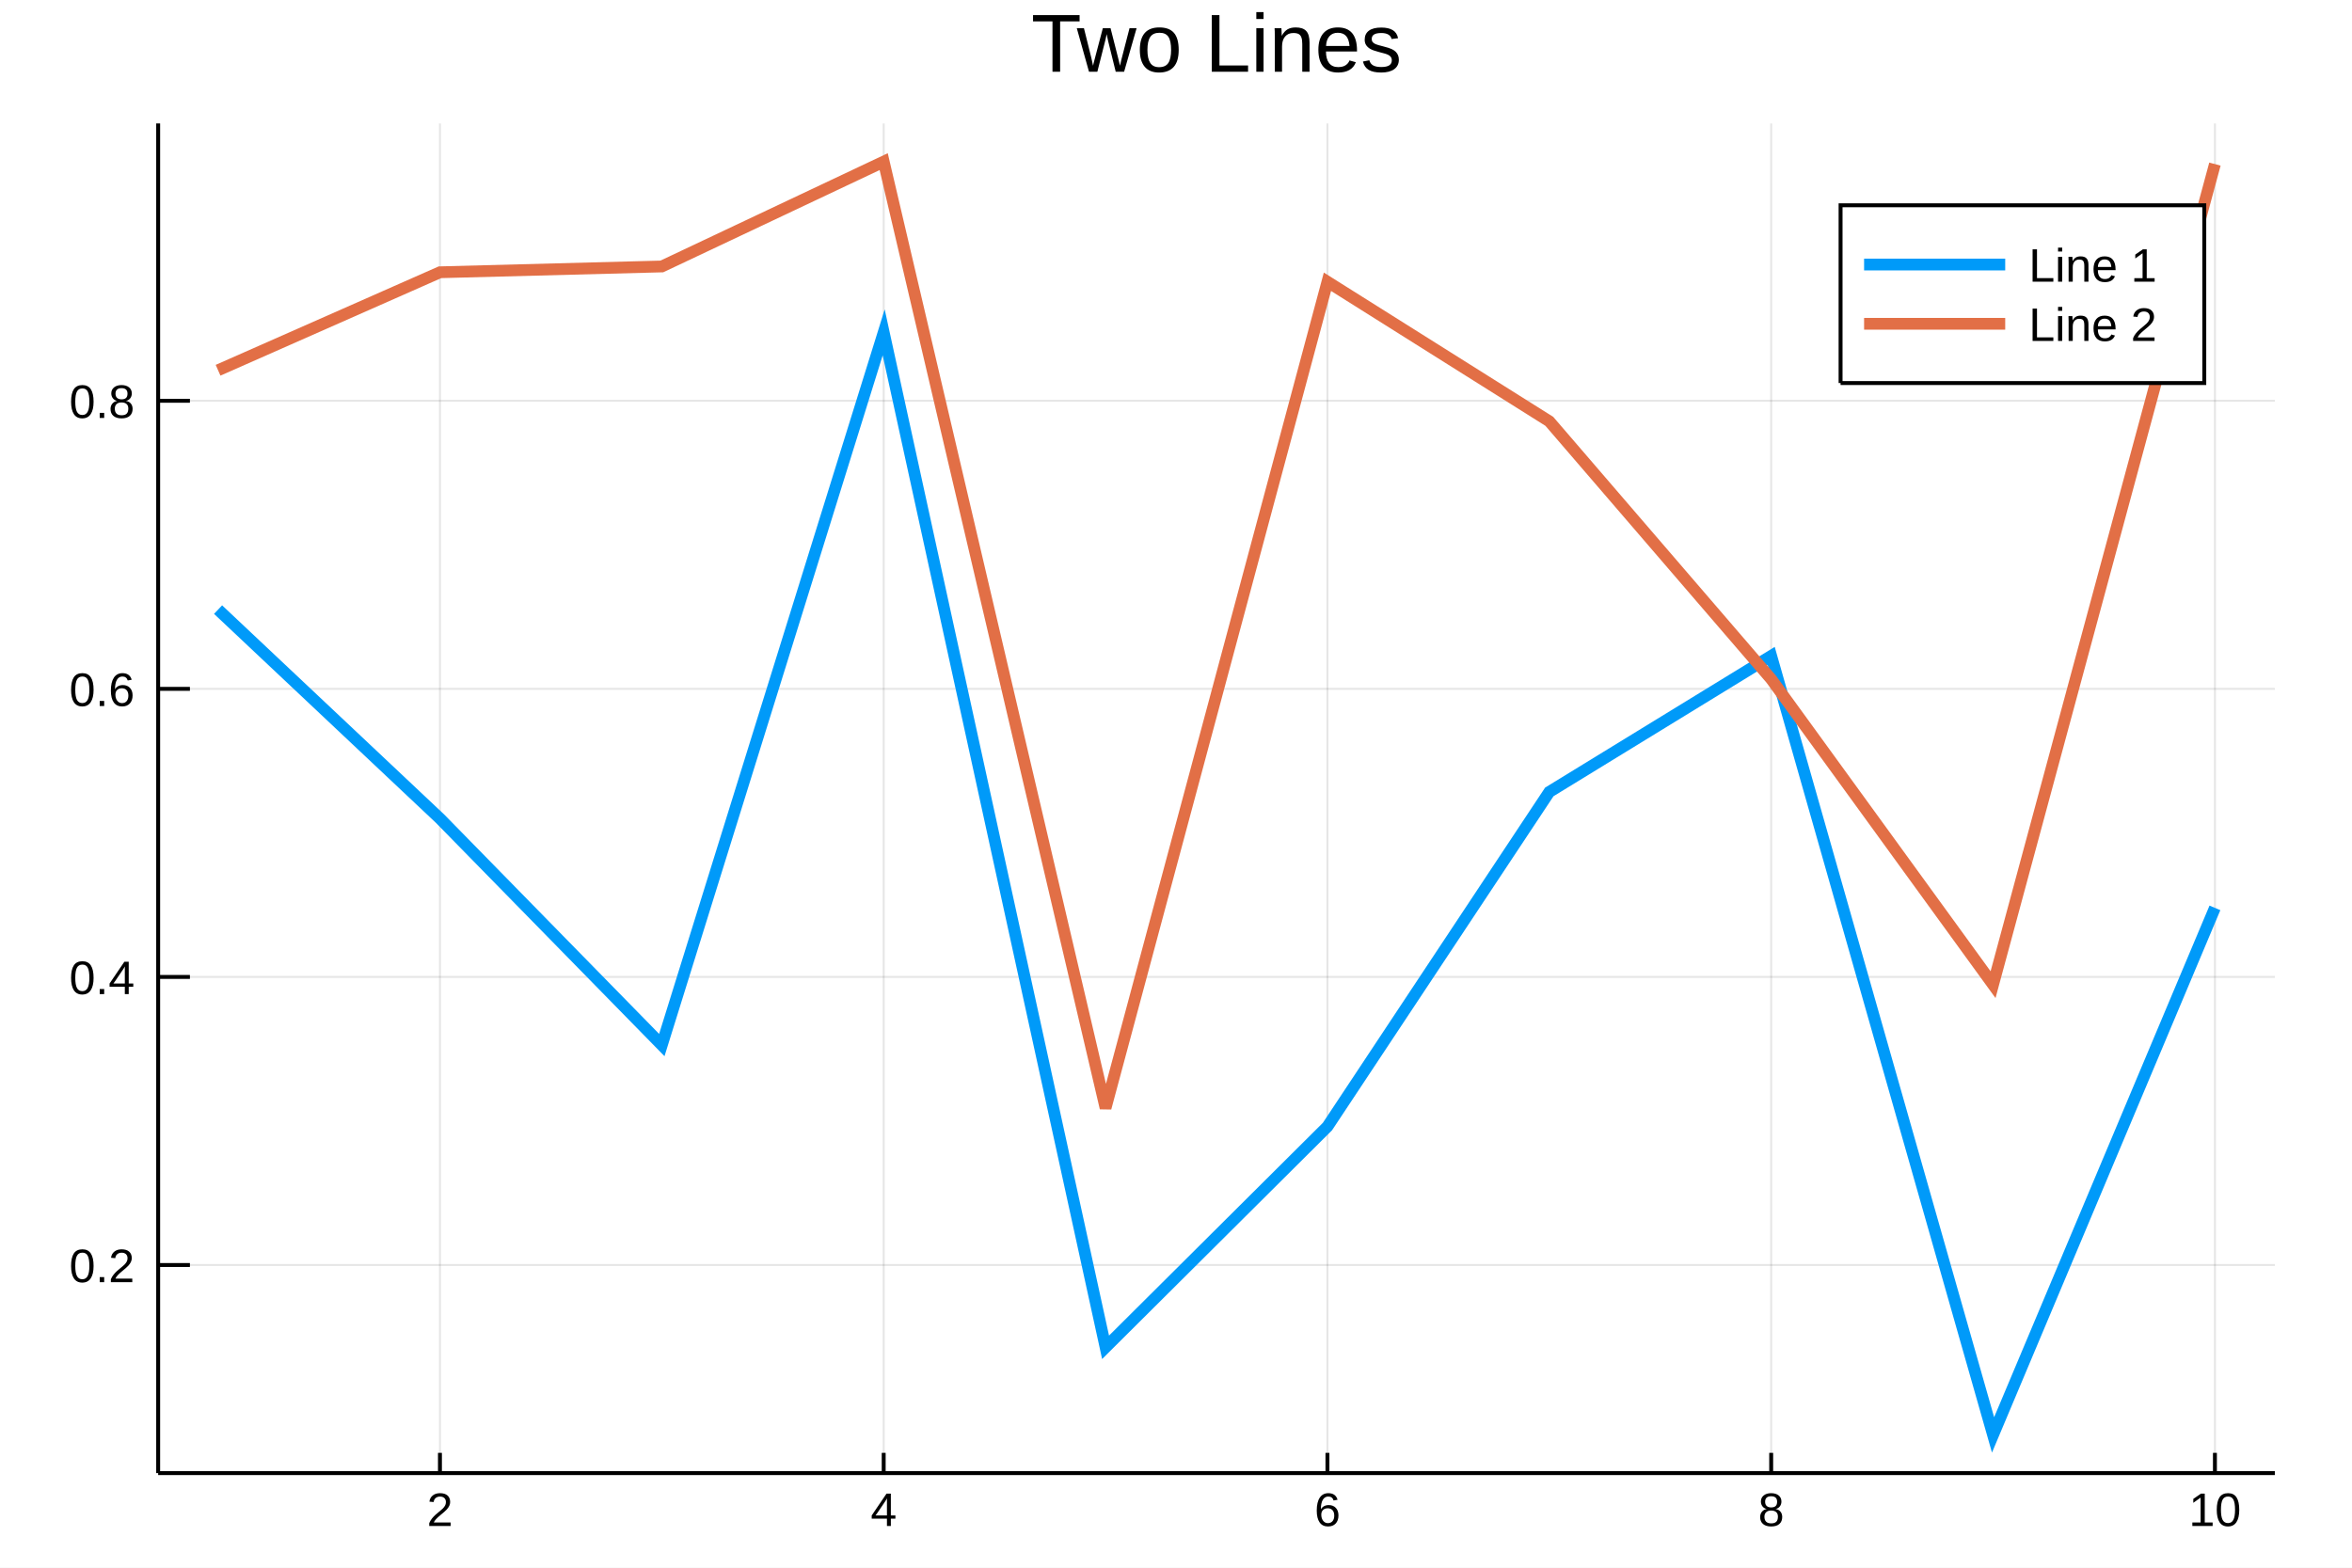
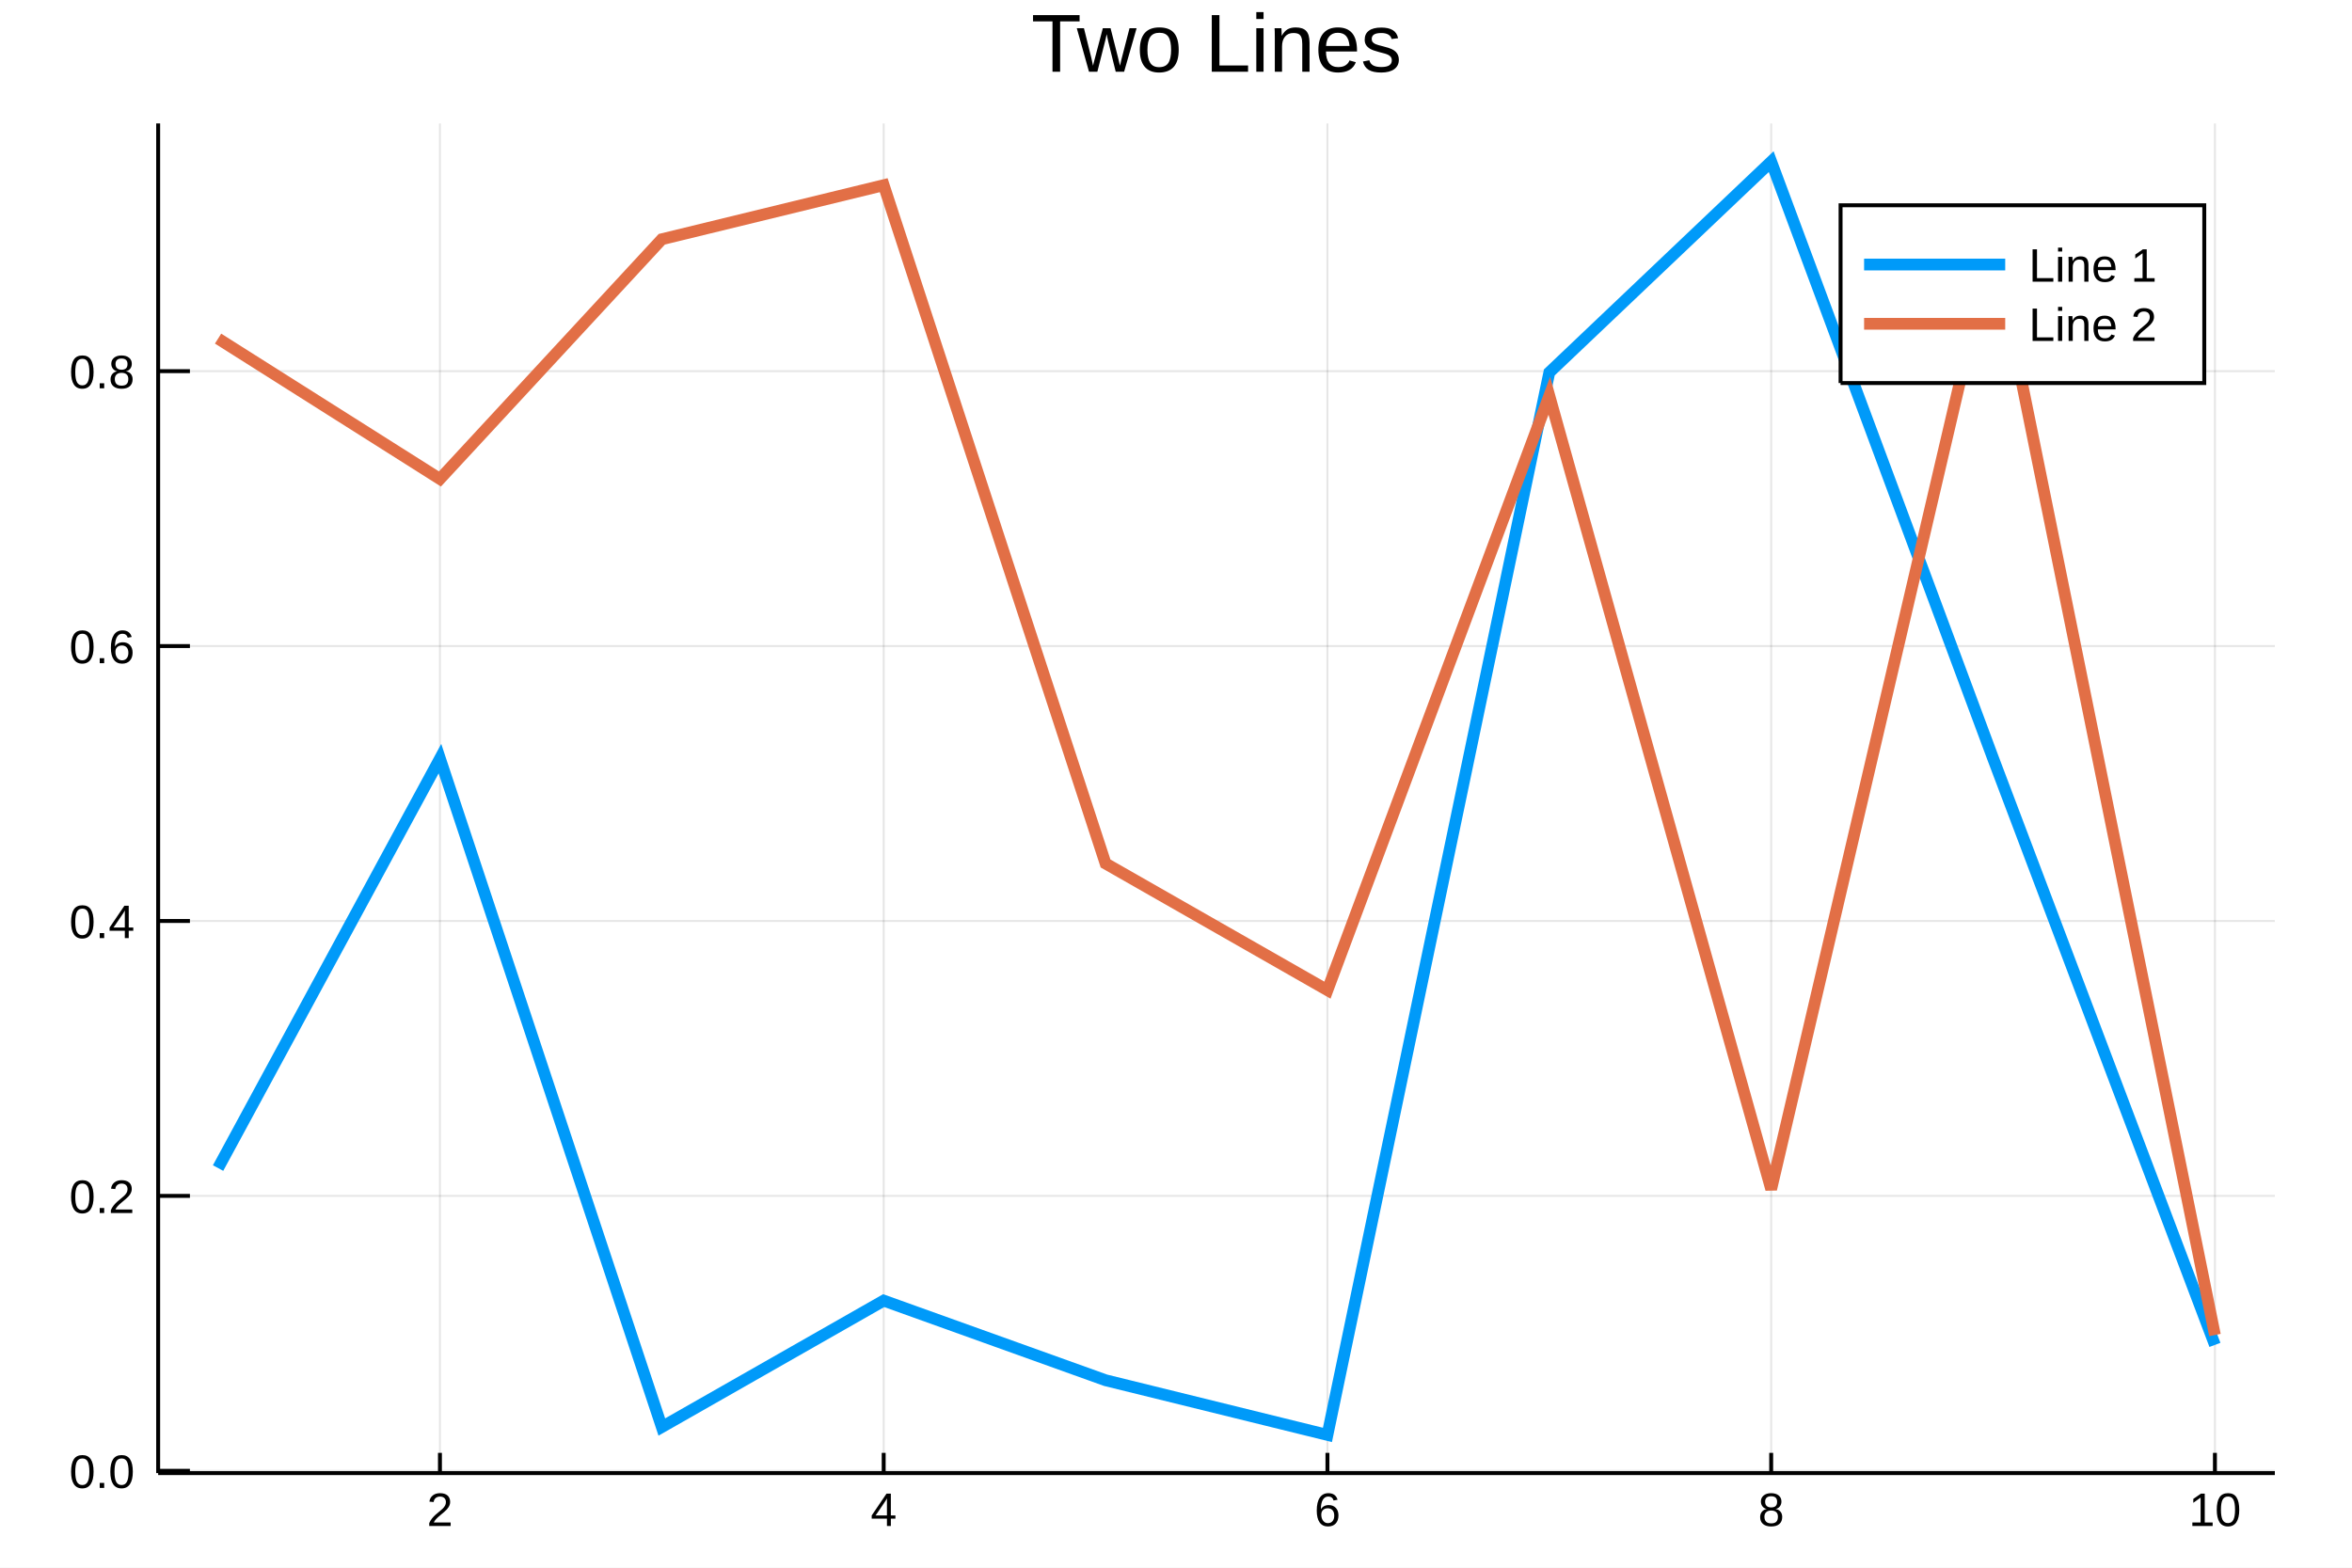
<svg xmlns="http://www.w3.org/2000/svg" width="600" height="400" viewBox="0 0 2400 1600">
  <defs>
-     <clipPath id="clip5100">
+     <clipPath id="clip4000">
      <rect x="0" y="0" width="2000" height="2000" />
    </clipPath>
  </defs>
  <defs>
-     <clipPath id="clip5101">
+     <clipPath id="clip4001">
      <rect x="0" y="0" width="2400" height="1600" />
    </clipPath>
  </defs>
-   <polygon clip-path="url(#clip5101)" points=" 0,1600 2400,1600 2400,0 0,0    " fill="#ffffff" fill-rule="evenodd" fill-opacity="1" />
+   <polygon clip-path="url(#clip4001)" points=" 0,1600 2400,1600 2400,0 0,0    " fill="#ffffff" fill-rule="evenodd" fill-opacity="1" />
  <defs>
-     <clipPath id="clip5102">
+     <clipPath id="clip4002">
      <rect x="480" y="0" width="1681" height="1600" />
    </clipPath>
  </defs>
-   <polygon clip-path="url(#clip5101)" points=" 161.394,1503.47 2321.26,1503.47 2321.26,125.984 161.394,125.984    " fill="#ffffff" fill-rule="evenodd" fill-opacity="1" />
+   <polygon clip-path="url(#clip4001)" points=" 161.394,1503.47 2321.26,1503.47 2321.26,125.984 161.394,125.984    " fill="#ffffff" fill-rule="evenodd" fill-opacity="1" />
  <defs>
-     <clipPath id="clip5103">
+     <clipPath id="clip4003">
      <rect x="161" y="125" width="2161" height="1378" />
    </clipPath>
  </defs>
-   <polyline clip-path="url(#clip5103)" style="stroke:#000000; stroke-width:2; stroke-opacity:0.1; fill:none" points="   448.923,1503.47 448.923,125.984    " />
-   <polyline clip-path="url(#clip5103)" style="stroke:#000000; stroke-width:2; stroke-opacity:0.1; fill:none" points="   901.725,1503.47 901.725,125.984    " />
-   <polyline clip-path="url(#clip5103)" style="stroke:#000000; stroke-width:2; stroke-opacity:0.1; fill:none" points="   1354.53,1503.47 1354.53,125.984    " />
-   <polyline clip-path="url(#clip5103)" style="stroke:#000000; stroke-width:2; stroke-opacity:0.1; fill:none" points="   1807.33,1503.47 1807.33,125.984    " />
-   <polyline clip-path="url(#clip5103)" style="stroke:#000000; stroke-width:2; stroke-opacity:0.1; fill:none" points="   2260.13,1503.47 2260.13,125.984    " />
-   <polyline clip-path="url(#clip5103)" style="stroke:#000000; stroke-width:2; stroke-opacity:0.1; fill:none" points="   161.394,1291.08 2321.26,1291.08    " />
-   <polyline clip-path="url(#clip5103)" style="stroke:#000000; stroke-width:2; stroke-opacity:0.1; fill:none" points="   161.394,997.065 2321.26,997.065    " />
-   <polyline clip-path="url(#clip5103)" style="stroke:#000000; stroke-width:2; stroke-opacity:0.1; fill:none" points="   161.394,703.049 2321.26,703.049    " />
-   <polyline clip-path="url(#clip5103)" style="stroke:#000000; stroke-width:2; stroke-opacity:0.1; fill:none" points="   161.394,409.034 2321.26,409.034    " />
-   <polyline clip-path="url(#clip5101)" style="stroke:#000000; stroke-width:4; stroke-opacity:1; fill:none" points="   161.394,1503.47 2321.26,1503.47    " />
-   <polyline clip-path="url(#clip5101)" style="stroke:#000000; stroke-width:4; stroke-opacity:1; fill:none" points="   161.394,1503.47 161.394,125.984    " />
-   <polyline clip-path="url(#clip5101)" style="stroke:#000000; stroke-width:4; stroke-opacity:1; fill:none" points="   448.923,1503.47 448.923,1482.81    " />
-   <polyline clip-path="url(#clip5101)" style="stroke:#000000; stroke-width:4; stroke-opacity:1; fill:none" points="   901.725,1503.47 901.725,1482.81    " />
-   <polyline clip-path="url(#clip5101)" style="stroke:#000000; stroke-width:4; stroke-opacity:1; fill:none" points="   1354.53,1503.47 1354.53,1482.81    " />
-   <polyline clip-path="url(#clip5101)" style="stroke:#000000; stroke-width:4; stroke-opacity:1; fill:none" points="   1807.33,1503.47 1807.33,1482.81    " />
-   <polyline clip-path="url(#clip5101)" style="stroke:#000000; stroke-width:4; stroke-opacity:1; fill:none" points="   2260.13,1503.47 2260.13,1482.81    " />
-   <polyline clip-path="url(#clip5101)" style="stroke:#000000; stroke-width:4; stroke-opacity:1; fill:none" points="   161.394,1291.08 193.792,1291.08    " />
-   <polyline clip-path="url(#clip5101)" style="stroke:#000000; stroke-width:4; stroke-opacity:1; fill:none" points="   161.394,997.065 193.792,997.065    " />
-   <polyline clip-path="url(#clip5101)" style="stroke:#000000; stroke-width:4; stroke-opacity:1; fill:none" points="   161.394,703.049 193.792,703.049    " />
-   <polyline clip-path="url(#clip5101)" style="stroke:#000000; stroke-width:4; stroke-opacity:1; fill:none" points="   161.394,409.034 193.792,409.034    " />
-   <g clip-path="url(#clip5101)">
+   <polyline clip-path="url(#clip4003)" style="stroke:#000000; stroke-width:2; stroke-opacity:0.1; fill:none" points="   448.923,1503.47 448.923,125.984    " />
+   <polyline clip-path="url(#clip4003)" style="stroke:#000000; stroke-width:2; stroke-opacity:0.1; fill:none" points="   901.725,1503.47 901.725,125.984    " />
+   <polyline clip-path="url(#clip4003)" style="stroke:#000000; stroke-width:2; stroke-opacity:0.1; fill:none" points="   1354.53,1503.47 1354.53,125.984    " />
+   <polyline clip-path="url(#clip4003)" style="stroke:#000000; stroke-width:2; stroke-opacity:0.1; fill:none" points="   1807.33,1503.47 1807.33,125.984    " />
+   <polyline clip-path="url(#clip4003)" style="stroke:#000000; stroke-width:2; stroke-opacity:0.1; fill:none" points="   2260.13,1503.47 2260.13,125.984    " />
+   <polyline clip-path="url(#clip4003)" style="stroke:#000000; stroke-width:2; stroke-opacity:0.1; fill:none" points="   161.394,1501.12 2321.26,1501.12    " />
+   <polyline clip-path="url(#clip4003)" style="stroke:#000000; stroke-width:2; stroke-opacity:0.1; fill:none" points="   161.394,1220.54 2321.26,1220.54    " />
+   <polyline clip-path="url(#clip4003)" style="stroke:#000000; stroke-width:2; stroke-opacity:0.1; fill:none" points="   161.394,939.963 2321.26,939.963    " />
+   <polyline clip-path="url(#clip4003)" style="stroke:#000000; stroke-width:2; stroke-opacity:0.1; fill:none" points="   161.394,659.383 2321.26,659.383    " />
+   <polyline clip-path="url(#clip4003)" style="stroke:#000000; stroke-width:2; stroke-opacity:0.1; fill:none" points="   161.394,378.803 2321.26,378.803    " />
+   <polyline clip-path="url(#clip4001)" style="stroke:#000000; stroke-width:4; stroke-opacity:1; fill:none" points="   161.394,1503.47 2321.26,1503.47    " />
+   <polyline clip-path="url(#clip4001)" style="stroke:#000000; stroke-width:4; stroke-opacity:1; fill:none" points="   161.394,1503.47 161.394,125.984    " />
+   <polyline clip-path="url(#clip4001)" style="stroke:#000000; stroke-width:4; stroke-opacity:1; fill:none" points="   448.923,1503.47 448.923,1482.81    " />
+   <polyline clip-path="url(#clip4001)" style="stroke:#000000; stroke-width:4; stroke-opacity:1; fill:none" points="   901.725,1503.47 901.725,1482.81    " />
+   <polyline clip-path="url(#clip4001)" style="stroke:#000000; stroke-width:4; stroke-opacity:1; fill:none" points="   1354.53,1503.47 1354.53,1482.81    " />
+   <polyline clip-path="url(#clip4001)" style="stroke:#000000; stroke-width:4; stroke-opacity:1; fill:none" points="   1807.33,1503.47 1807.33,1482.81    " />
+   <polyline clip-path="url(#clip4001)" style="stroke:#000000; stroke-width:4; stroke-opacity:1; fill:none" points="   2260.13,1503.47 2260.13,1482.81    " />
+   <polyline clip-path="url(#clip4001)" style="stroke:#000000; stroke-width:4; stroke-opacity:1; fill:none" points="   161.394,1501.12 193.792,1501.12    " />
+   <polyline clip-path="url(#clip4001)" style="stroke:#000000; stroke-width:4; stroke-opacity:1; fill:none" points="   161.394,1220.54 193.792,1220.54    " />
+   <polyline clip-path="url(#clip4001)" style="stroke:#000000; stroke-width:4; stroke-opacity:1; fill:none" points="   161.394,939.963 193.792,939.963    " />
+   <polyline clip-path="url(#clip4001)" style="stroke:#000000; stroke-width:4; stroke-opacity:1; fill:none" points="   161.394,659.383 193.792,659.383    " />
+   <polyline clip-path="url(#clip4001)" style="stroke:#000000; stroke-width:4; stroke-opacity:1; fill:none" points="   161.394,378.803 193.792,378.803    " />
+   <g clip-path="url(#clip4001)">
    <text style="fill:#000000; fill-opacity:1; font-family:Arial,Helvetica Neue,Helvetica,sans-serif; font-size:48px; text-anchor:middle;" transform="rotate(0, 448.923, 1557.47)" x="448.923" y="1557.47">2</text>
  </g>
-   <g clip-path="url(#clip5101)">
+   <g clip-path="url(#clip4001)">
    <text style="fill:#000000; fill-opacity:1; font-family:Arial,Helvetica Neue,Helvetica,sans-serif; font-size:48px; text-anchor:middle;" transform="rotate(0, 901.725, 1557.47)" x="901.725" y="1557.47">4</text>
  </g>
-   <g clip-path="url(#clip5101)">
+   <g clip-path="url(#clip4001)">
    <text style="fill:#000000; fill-opacity:1; font-family:Arial,Helvetica Neue,Helvetica,sans-serif; font-size:48px; text-anchor:middle;" transform="rotate(0, 1354.53, 1557.47)" x="1354.53" y="1557.47">6</text>
  </g>
-   <g clip-path="url(#clip5101)">
+   <g clip-path="url(#clip4001)">
    <text style="fill:#000000; fill-opacity:1; font-family:Arial,Helvetica Neue,Helvetica,sans-serif; font-size:48px; text-anchor:middle;" transform="rotate(0, 1807.33, 1557.47)" x="1807.33" y="1557.47">8</text>
  </g>
-   <g clip-path="url(#clip5101)">
+   <g clip-path="url(#clip4001)">
    <text style="fill:#000000; fill-opacity:1; font-family:Arial,Helvetica Neue,Helvetica,sans-serif; font-size:48px; text-anchor:middle;" transform="rotate(0, 2260.13, 1557.47)" x="2260.13" y="1557.47">10</text>
  </g>
-   <g clip-path="url(#clip5101)">
-     <text style="fill:#000000; fill-opacity:1; font-family:Arial,Helvetica Neue,Helvetica,sans-serif; font-size:48px; text-anchor:end;" transform="rotate(0, 137.394, 1308.58)" x="137.394" y="1308.58">0.2</text>
+   <g clip-path="url(#clip4001)">
+     <text style="fill:#000000; fill-opacity:1; font-family:Arial,Helvetica Neue,Helvetica,sans-serif; font-size:48px; text-anchor:end;" transform="rotate(0, 137.394, 1518.62)" x="137.394" y="1518.62">0.0</text>
  </g>
-   <g clip-path="url(#clip5101)">
-     <text style="fill:#000000; fill-opacity:1; font-family:Arial,Helvetica Neue,Helvetica,sans-serif; font-size:48px; text-anchor:end;" transform="rotate(0, 137.394, 1014.57)" x="137.394" y="1014.57">0.4</text>
+   <g clip-path="url(#clip4001)">
+     <text style="fill:#000000; fill-opacity:1; font-family:Arial,Helvetica Neue,Helvetica,sans-serif; font-size:48px; text-anchor:end;" transform="rotate(0, 137.394, 1238.04)" x="137.394" y="1238.04">0.2</text>
  </g>
-   <g clip-path="url(#clip5101)">
-     <text style="fill:#000000; fill-opacity:1; font-family:Arial,Helvetica Neue,Helvetica,sans-serif; font-size:48px; text-anchor:end;" transform="rotate(0, 137.394, 720.549)" x="137.394" y="720.549">0.6</text>
+   <g clip-path="url(#clip4001)">
+     <text style="fill:#000000; fill-opacity:1; font-family:Arial,Helvetica Neue,Helvetica,sans-serif; font-size:48px; text-anchor:end;" transform="rotate(0, 137.394, 957.463)" x="137.394" y="957.463">0.4</text>
  </g>
-   <g clip-path="url(#clip5101)">
-     <text style="fill:#000000; fill-opacity:1; font-family:Arial,Helvetica Neue,Helvetica,sans-serif; font-size:48px; text-anchor:end;" transform="rotate(0, 137.394, 426.534)" x="137.394" y="426.534">0.8</text>
+   <g clip-path="url(#clip4001)">
+     <text style="fill:#000000; fill-opacity:1; font-family:Arial,Helvetica Neue,Helvetica,sans-serif; font-size:48px; text-anchor:end;" transform="rotate(0, 137.394, 676.883)" x="137.394" y="676.883">0.6</text>
  </g>
-   <g clip-path="url(#clip5101)">
+   <g clip-path="url(#clip4001)">
+     <text style="fill:#000000; fill-opacity:1; font-family:Arial,Helvetica Neue,Helvetica,sans-serif; font-size:48px; text-anchor:end;" transform="rotate(0, 137.394, 396.303)" x="137.394" y="396.303">0.8</text>
+   </g>
+   <g clip-path="url(#clip4001)">
    <text style="fill:#000000; fill-opacity:1; font-family:Arial,Helvetica Neue,Helvetica,sans-serif; font-size:84px; text-anchor:middle;" transform="rotate(0, 1241.33, 73.2)" x="1241.33" y="73.2">Two Lines</text>
  </g>
-   <polyline clip-path="url(#clip5103)" style="stroke:#009af9; stroke-width:12; stroke-opacity:1; fill:none" points="   222.522,622.17 448.923,835.422 675.324,1066.58 901.725,339.197 1128.13,1375.09 1354.53,1149.79 1580.93,808.233 1807.33,669.468 2033.73,1464.49 2260.13,926.6       " />
-   <polyline clip-path="url(#clip5103)" style="stroke:#e26f46; stroke-width:12; stroke-opacity:1; fill:none" points="   222.522,377.871 448.923,277.877 675.324,271.949 901.725,164.97 1128.13,1130.84 1354.53,287.572 1580.93,430.012 1807.33,693.085 2033.73,1004.96 2260.13,167.486       " />
-   <polygon clip-path="url(#clip5101)" points=" 1878.14,390.944 2249.26,390.944 2249.26,209.504 1878.14,209.504    " fill="#ffffff" fill-rule="evenodd" fill-opacity="1" />
-   <polyline clip-path="url(#clip5101)" style="stroke:#000000; stroke-width:4; stroke-opacity:1; fill:none" points="   1878.14,390.944 2249.26,390.944 2249.26,209.504 1878.14,209.504 1878.14,390.944    " />
-   <polyline clip-path="url(#clip5101)" style="stroke:#009af9; stroke-width:12; stroke-opacity:1; fill:none" points="   1902.14,269.984 2046.14,269.984    " />
-   <g clip-path="url(#clip5101)">
+   <polyline clip-path="url(#clip4003)" style="stroke:#009af9; stroke-width:12; stroke-opacity:1; fill:none" points="   222.522,1192.13 448.923,774.262 675.324,1456.43 901.725,1327.43 1128.13,1408.7 1354.53,1464.49 1580.93,380.102 1807.33,164.97 2033.73,773.889 2260.13,1372.61       " />
+   <polyline clip-path="url(#clip4003)" style="stroke:#e26f46; stroke-width:12; stroke-opacity:1; fill:none" points="   222.522,345.589 448.923,488.834 675.324,244.178 901.725,188.997 1128.13,881.307 1354.53,1010.56 1580.93,403.887 1807.33,1213.7 2033.73,245.278 2260.13,1362.55       " />
+   <polygon clip-path="url(#clip4001)" points=" 1878.14,390.944 2249.26,390.944 2249.26,209.504 1878.14,209.504    " fill="#ffffff" fill-rule="evenodd" fill-opacity="1" />
+   <polyline clip-path="url(#clip4001)" style="stroke:#000000; stroke-width:4; stroke-opacity:1; fill:none" points="   1878.14,390.944 2249.26,390.944 2249.26,209.504 1878.14,209.504 1878.14,390.944    " />
+   <polyline clip-path="url(#clip4001)" style="stroke:#009af9; stroke-width:12; stroke-opacity:1; fill:none" points="   1902.14,269.984 2046.14,269.984    " />
+   <g clip-path="url(#clip4001)">
    <text style="fill:#000000; fill-opacity:1; font-family:Arial,Helvetica Neue,Helvetica,sans-serif; font-size:48px; text-anchor:start;" transform="rotate(0, 2070.14, 287.484)" x="2070.14" y="287.484">Line 1</text>
  </g>
-   <polyline clip-path="url(#clip5101)" style="stroke:#e26f46; stroke-width:12; stroke-opacity:1; fill:none" points="   1902.14,330.464 2046.14,330.464    " />
-   <g clip-path="url(#clip5101)">
+   <polyline clip-path="url(#clip4001)" style="stroke:#e26f46; stroke-width:12; stroke-opacity:1; fill:none" points="   1902.14,330.464 2046.14,330.464    " />
+   <g clip-path="url(#clip4001)">
    <text style="fill:#000000; fill-opacity:1; font-family:Arial,Helvetica Neue,Helvetica,sans-serif; font-size:48px; text-anchor:start;" transform="rotate(0, 2070.14, 347.964)" x="2070.14" y="347.964">Line 2</text>
  </g>
</svg>
